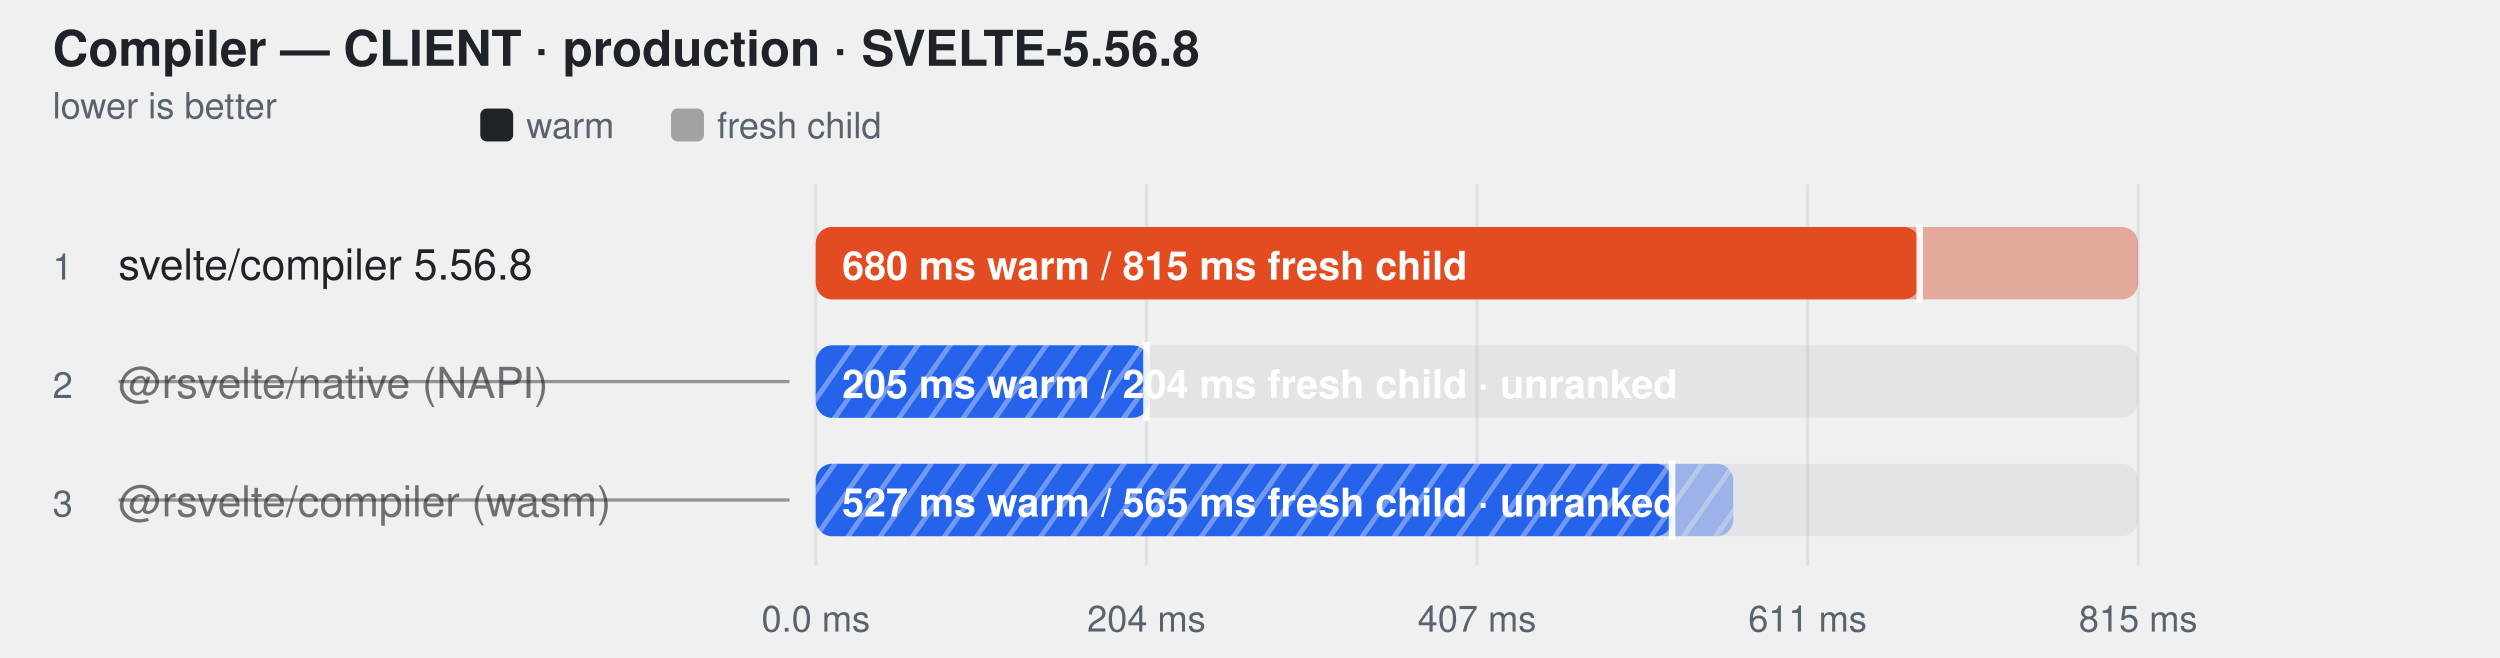
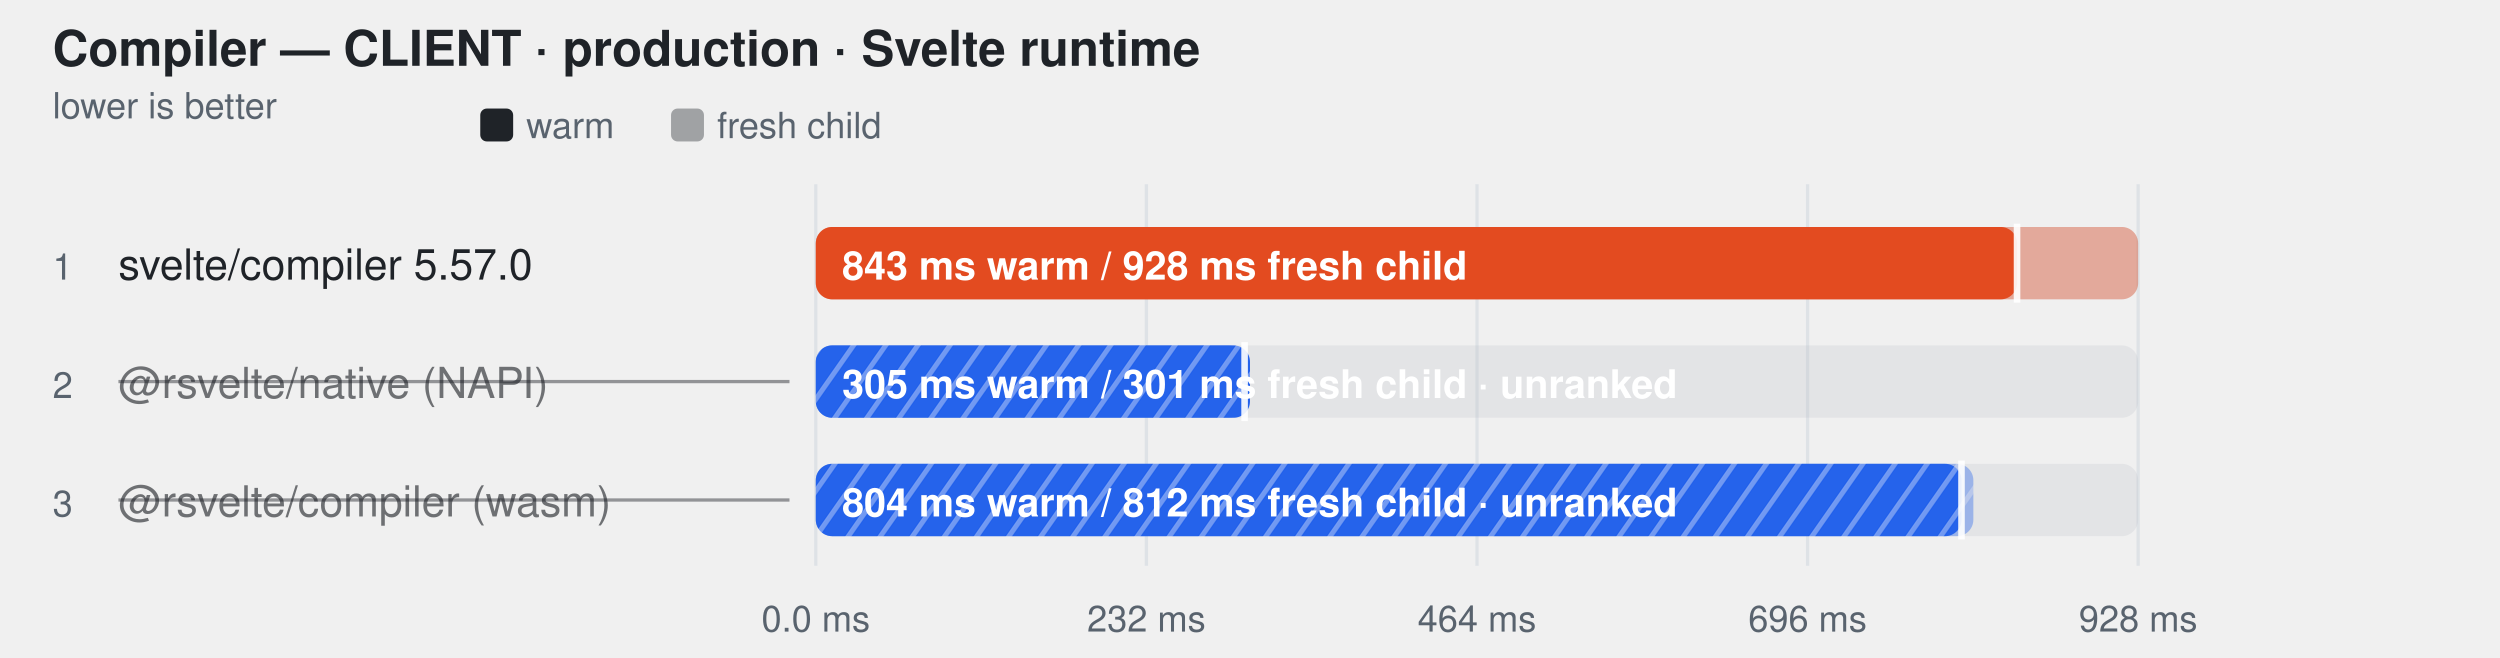
- <svg xmlns="http://www.w3.org/2000/svg" width="760" height="200" viewBox="0 0 760 200" role="img" aria-label="Compiler — CLIENT · production · SVELTE-5.56.8">
+ <svg xmlns="http://www.w3.org/2000/svg" width="760" height="200" viewBox="0 0 760 200" role="img" aria-label="Compiler — CLIENT · production · Svelte runtime">
  <style>
    text { font-family: -apple-system, BlinkMacSystemFont, "Segoe UI", Helvetica, Arial, sans-serif; }
  </style>
  <defs>
    <pattern id="hatch-1" width="8" height="8" patternUnits="userSpaceOnUse" patternTransform="rotate(35)">
      <rect width="8" height="8" fill="#2563eb" />
      <line x1="0" y1="0" x2="0" y2="8" stroke="#fff" stroke-width="3" opacity="0.35" />
    </pattern>
    <pattern id="hatch-2" width="8" height="8" patternUnits="userSpaceOnUse" patternTransform="rotate(35)">
      <rect width="8" height="8" fill="#2563eb" />
      <line x1="0" y1="0" x2="0" y2="8" stroke="#fff" stroke-width="3" opacity="0.35" />
    </pattern>
  </defs>
-   <text fill="#1f2328" x="16" y="20" font-size="15" font-weight="600">Compiler — CLIENT · production · SVELTE-5.56.8</text>
+   <text fill="#1f2328" x="16" y="20" font-size="15" font-weight="600">Compiler — CLIENT · production · Svelte runtime</text>
  <text fill="#59636e" x="16" y="36" font-size="11">lower is better</text>
  <rect x="146" y="33" width="10" height="10" rx="2" fill="#1f2328" />
  <text fill="#59636e" x="160" y="42" font-size="11">warm</text>
  <rect x="204" y="33" width="10" height="10" rx="2" fill="#1f2328" fill-opacity="0.38" />
  <text fill="#59636e" x="218" y="42" font-size="11">fresh child</text>
  <line x1="248" y1="56" x2="248" y2="172" stroke="#d0d7de" stroke-opacity="0.55" />
  <text fill="#59636e" x="248" y="192" text-anchor="middle" font-size="11">0.0 ms</text>
  <line x1="348.5" y1="56" x2="348.5" y2="172" stroke="#d0d7de" stroke-opacity="0.55" />
-   <text fill="#59636e" x="348.5" y="192" text-anchor="middle" font-size="11">204 ms</text>
+   <text fill="#59636e" x="348.5" y="192" text-anchor="middle" font-size="11">232 ms</text>
  <line x1="449" y1="56" x2="449" y2="172" stroke="#d0d7de" stroke-opacity="0.55" />
-   <text fill="#59636e" x="449" y="192" text-anchor="middle" font-size="11">407 ms</text>
+   <text fill="#59636e" x="449" y="192" text-anchor="middle" font-size="11">464 ms</text>
  <line x1="549.5" y1="56" x2="549.5" y2="172" stroke="#d0d7de" stroke-opacity="0.55" />
-   <text fill="#59636e" x="549.5" y="192" text-anchor="middle" font-size="11">611 ms</text>
+   <text fill="#59636e" x="549.5" y="192" text-anchor="middle" font-size="11">696 ms</text>
  <line x1="650" y1="56" x2="650" y2="172" stroke="#d0d7de" stroke-opacity="0.55" />
-   <text fill="#59636e" x="650" y="192" text-anchor="middle" font-size="11">815 ms</text>
+   <text fill="#59636e" x="650" y="192" text-anchor="middle" font-size="11">928 ms</text>
  <text fill="#59636e" x="16" y="85" font-size="11">1</text>
-   <text fill="#1f2328" x="36" y="85" font-size="13">svelte/compiler 5.56.8</text>
+   <text fill="#1f2328" x="36" y="85" font-size="13">svelte/compiler 5.57.0</text>
  <rect x="248" y="69" width="402" height="22" rx="5" fill="#afb8c133" />
  <rect x="248" y="69" width="402.0" height="22" rx="5" fill="#e34b20" fill-opacity="0.38" />
-   <rect x="248" y="69" width="335.6" height="22" rx="5" fill="#e34b20" fill-opacity="1" />
-   <line x1="583.597" y1="68" x2="583.597" y2="92" stroke="#ffffff" stroke-width="2" stroke-opacity="0.9" />
-   <text fill="#ffffff" x="256" y="85" font-size="12" font-weight="600">680 ms warm / 815 ms fresh child</text>
+   <rect x="248" y="69" width="365.2" height="22" rx="5" fill="#e34b20" fill-opacity="1" />
+   <line x1="613.18" y1="68" x2="613.18" y2="92" stroke="#ffffff" stroke-width="2" stroke-opacity="0.9" />
+   <text fill="#ffffff" x="256" y="85" font-size="12" font-weight="600">843 ms warm / 928 ms fresh child</text>
  <text fill="#59636e" x="16" y="121" font-size="11">2</text>
  <text fill="#1f2328" x="36" y="121" font-size="13" fill-opacity="0.62">@rsvelte/native (NAPI)</text>
  <line x1="36" y1="116" x2="240" y2="116" stroke="#1f2328" stroke-opacity="0.45" />
  <rect x="248" y="105" width="402" height="22" rx="5" fill="#afb8c133" />
-   <rect x="248" y="105" width="101.3" height="22" rx="5" fill="url(#hatch-1)" fill-opacity="1" />
-   <rect x="248" y="105" width="100.5" height="22" rx="5" fill="url(#hatch-1)" fill-opacity="0.38" />
-   <line x1="348.538" y1="104" x2="348.538" y2="128" stroke="#ffffff" stroke-width="2" stroke-opacity="0.9" />
-   <text fill="#ffffff" x="256" y="121" font-size="12" font-weight="600">205 ms warm / 204 ms fresh child · unranked</text>
+   <rect x="248" y="105" width="132.0" height="22" rx="5" fill="url(#hatch-1)" fill-opacity="1" />
+   <rect x="248" y="105" width="130.4" height="22" rx="5" fill="url(#hatch-1)" fill-opacity="0.38" />
+   <line x1="378.356" y1="104" x2="378.356" y2="128" stroke="#ffffff" stroke-width="2" stroke-opacity="0.9" />
+   <text fill="#ffffff" x="256" y="121" font-size="12" font-weight="600">305 ms warm / 301 ms fresh child · unranked</text>
  <text fill="#59636e" x="16" y="157" font-size="11">3</text>
  <text fill="#1f2328" x="36" y="157" font-size="13" fill-opacity="0.62">@rsvelte/compiler (wasm)</text>
  <line x1="36" y1="152" x2="240" y2="152" stroke="#1f2328" stroke-opacity="0.45" />
  <rect x="248" y="141" width="402" height="22" rx="5" fill="#afb8c133" />
-   <rect x="248" y="141" width="278.9" height="22" rx="5" fill="url(#hatch-2)" fill-opacity="0.38" />
-   <rect x="248" y="141" width="260.3" height="22" rx="5" fill="url(#hatch-2)" fill-opacity="1" />
-   <line x1="508.3" y1="140" x2="508.3" y2="164" stroke="#ffffff" stroke-width="2" stroke-opacity="0.9" />
-   <text fill="#ffffff" x="256" y="157" font-size="12" font-weight="600">527 ms warm / 565 ms fresh child · unranked</text>
+   <rect x="248" y="141" width="351.9" height="22" rx="5" fill="url(#hatch-2)" fill-opacity="0.38" />
+   <rect x="248" y="141" width="348.3" height="22" rx="5" fill="url(#hatch-2)" fill-opacity="1" />
+   <line x1="596.296" y1="140" x2="596.296" y2="164" stroke="#ffffff" stroke-width="2" stroke-opacity="0.9" />
+   <text fill="#ffffff" x="256" y="157" font-size="12" font-weight="600">804 ms warm / 812 ms fresh child · unranked</text>
</svg>
